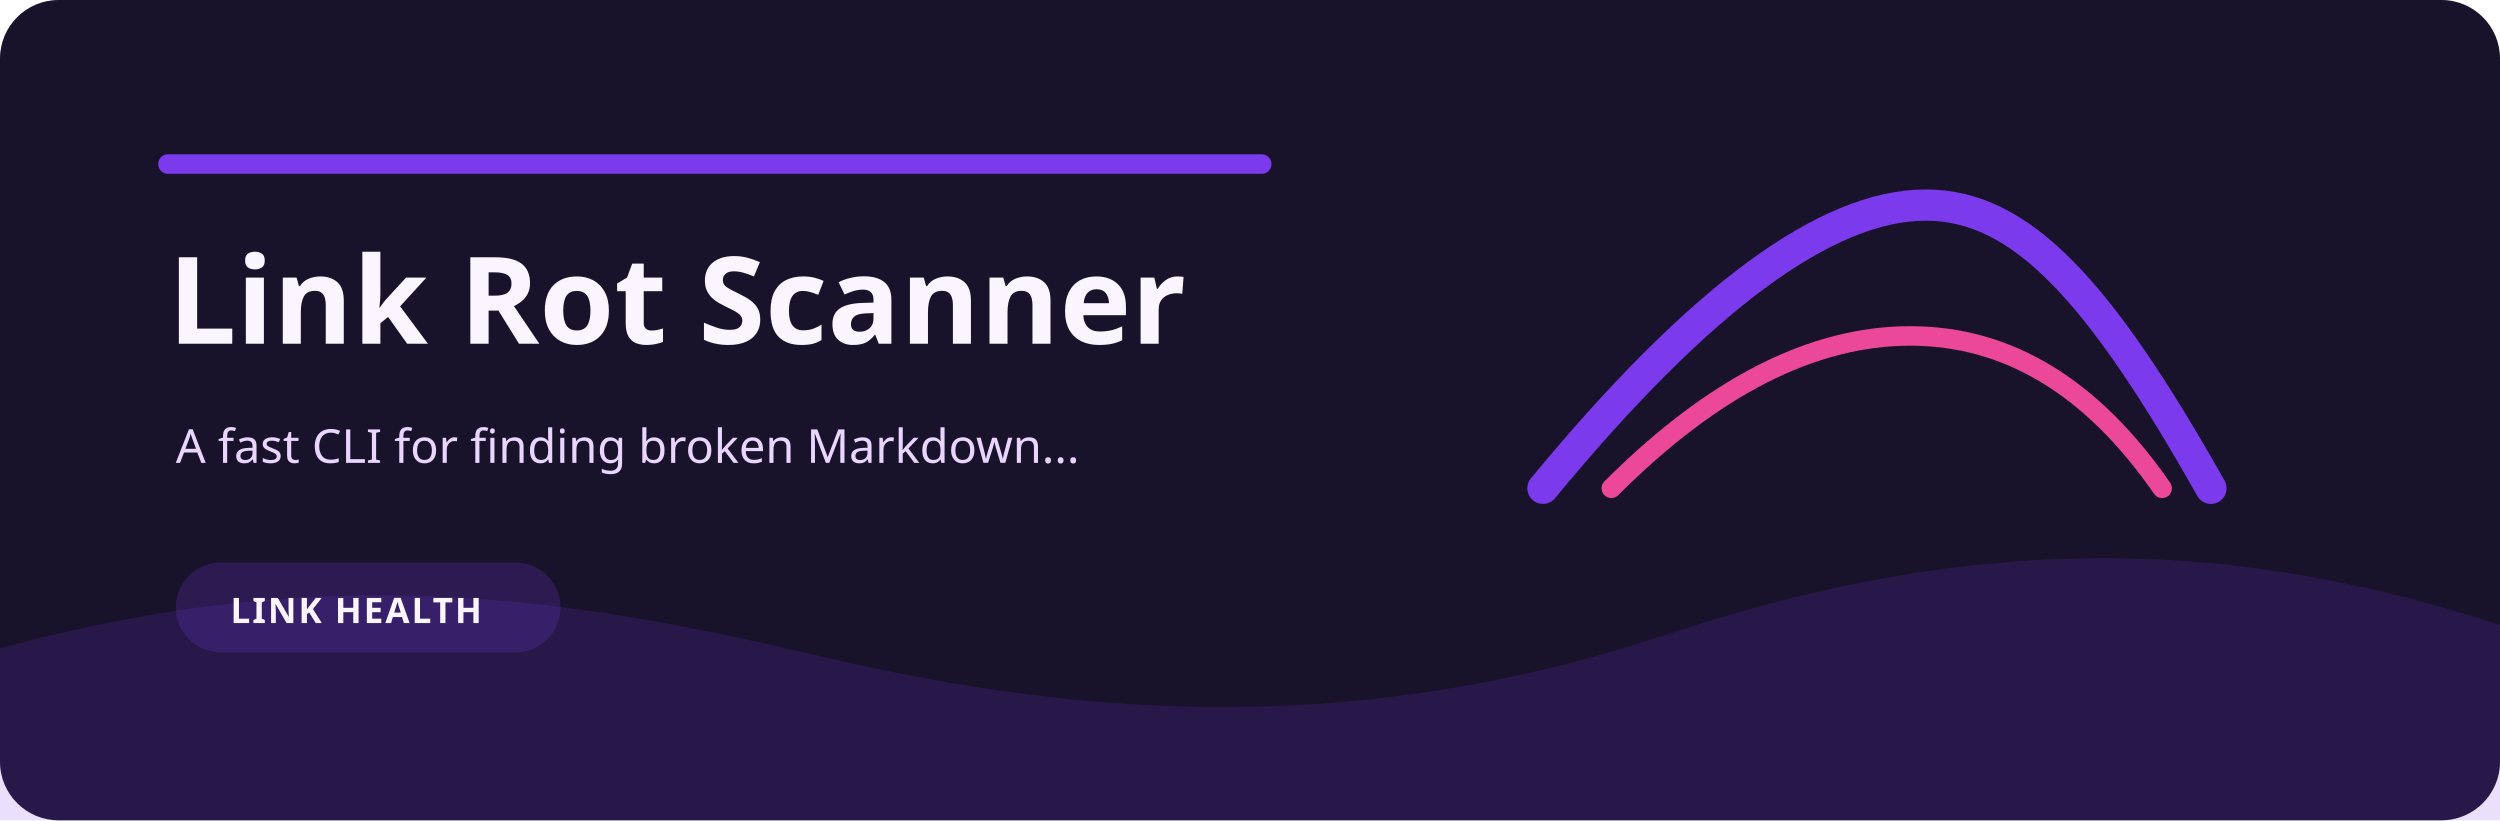
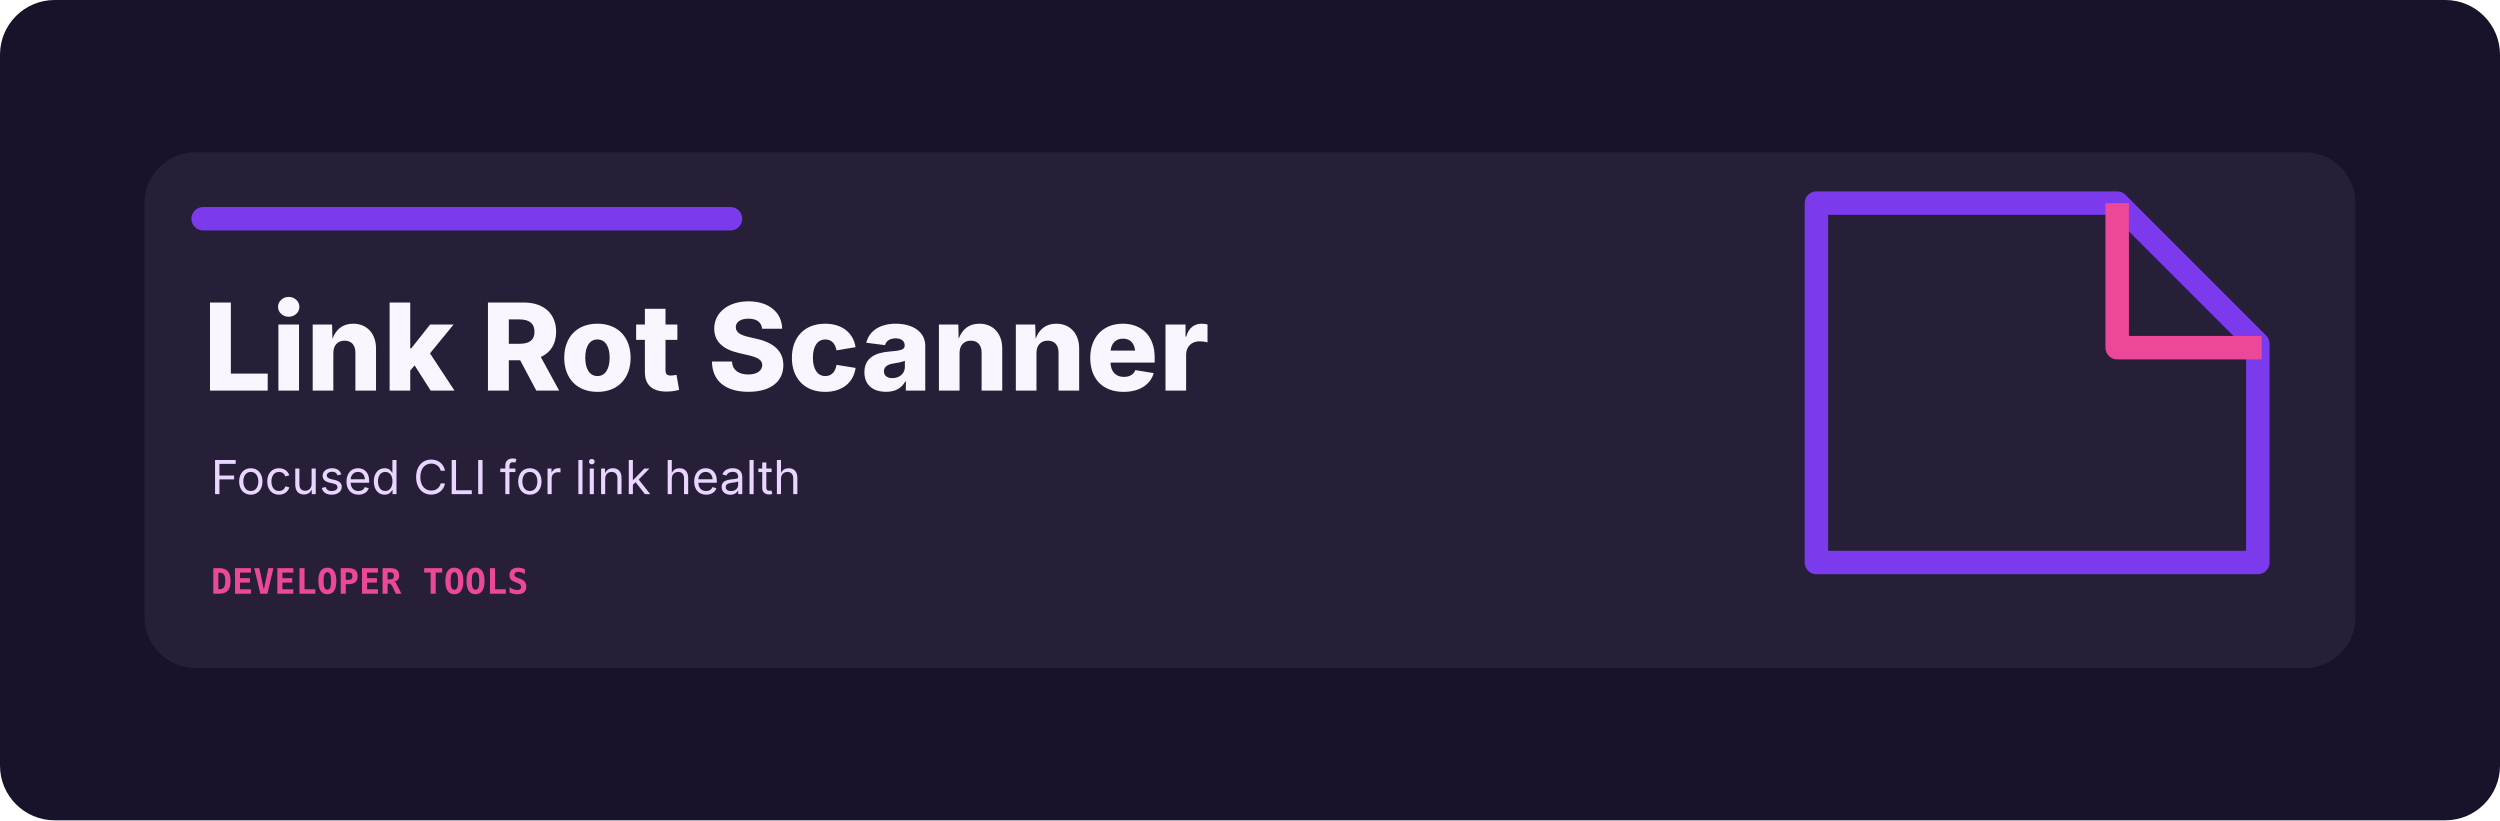
- <svg xmlns="http://www.w3.org/2000/svg" width="1280" height="420" viewBox="0 0 1280 420" fill="none" role="img" aria-label="Link Rot Scanner project cover">
-   <rect width="1280" height="420" rx="30" fill="#18122b" />
-   <path d="M0 332C168 286 293 306 420 336C560 369 699 376 853 325C1018 270 1148 277 1280 320V420H0V332Z" fill="#7c3aed" opacity=".16" />
-   <path d="M86 84h560" stroke="#7c3aed" stroke-width="10" stroke-linecap="round" />
-   <text x="86" y="176" fill="#faf5ff" font-family="Nunito Sans, ui-sans-serif, system-ui" font-size="62" font-weight="800">Link Rot Scanner</text>
-   <text x="90" y="237" fill="#e9d5ff" font-family="Nunito Sans, ui-sans-serif, system-ui" font-size="24" font-weight="500">A fast CLI for finding broken Markdown...</text>
-   <rect x="90" y="288" width="197" height="46" rx="23" fill="#7c3aed" opacity=".20" />
-   <text x="118" y="319" fill="#faf5ff" font-family="Nunito Sans, ui-sans-serif, system-ui" font-size="18" font-weight="800" letter-spacing="1">LINK HEALTH</text>
-   <path d="M790 250c80-97 145-145 196-145 49 0 89 44 146 145" fill="none" stroke="#7c3aed" stroke-width="16" stroke-linecap="round" />
-   <path d="M825 250c52-52 103-78 153-78 50 0 93 26 129 78" fill="none" stroke="#ec4899" stroke-width="10" stroke-linecap="round" />
+ <svg xmlns="http://www.w3.org/2000/svg" width="1280" height="420" viewBox="0 0 1280 420" fill="none" role="img" aria-label="Link Rot Scanner cover">
+   <rect width="1280" height="420" rx="28" fill="#18122b" />
+   <rect x="74" y="78" width="1132" height="264" rx="26" fill="#faf5ff" opacity=".06" />
+   <path d="M104 112h270" stroke="#7c3aed" stroke-width="12" stroke-linecap="round" />
+   <text x="104" y="200" fill="#faf5ff" font-family="Inter, ui-sans-serif, system-ui" font-size="62" font-weight="800">Link Rot Scanner</text>
+   <text x="108" y="253" fill="#e9d5ff" font-family="Inter, ui-sans-serif, system-ui" font-size="24">Focused CLI for link health</text>
+   <text x="108" y="304" fill="#ec4899" font-family="ui-monospace, SFMono-Regular, Menlo, monospace" font-size="18" font-weight="700">DEVELOPER TOOLS</text>
+   <path d="M930 104h154l72 72v112H930z" fill="none" stroke="#7c3aed" stroke-width="12" stroke-linejoin="round" />
+   <path d="M1084 104v74h74" fill="none" stroke="#ec4899" stroke-width="12" stroke-linejoin="round" />
</svg>
